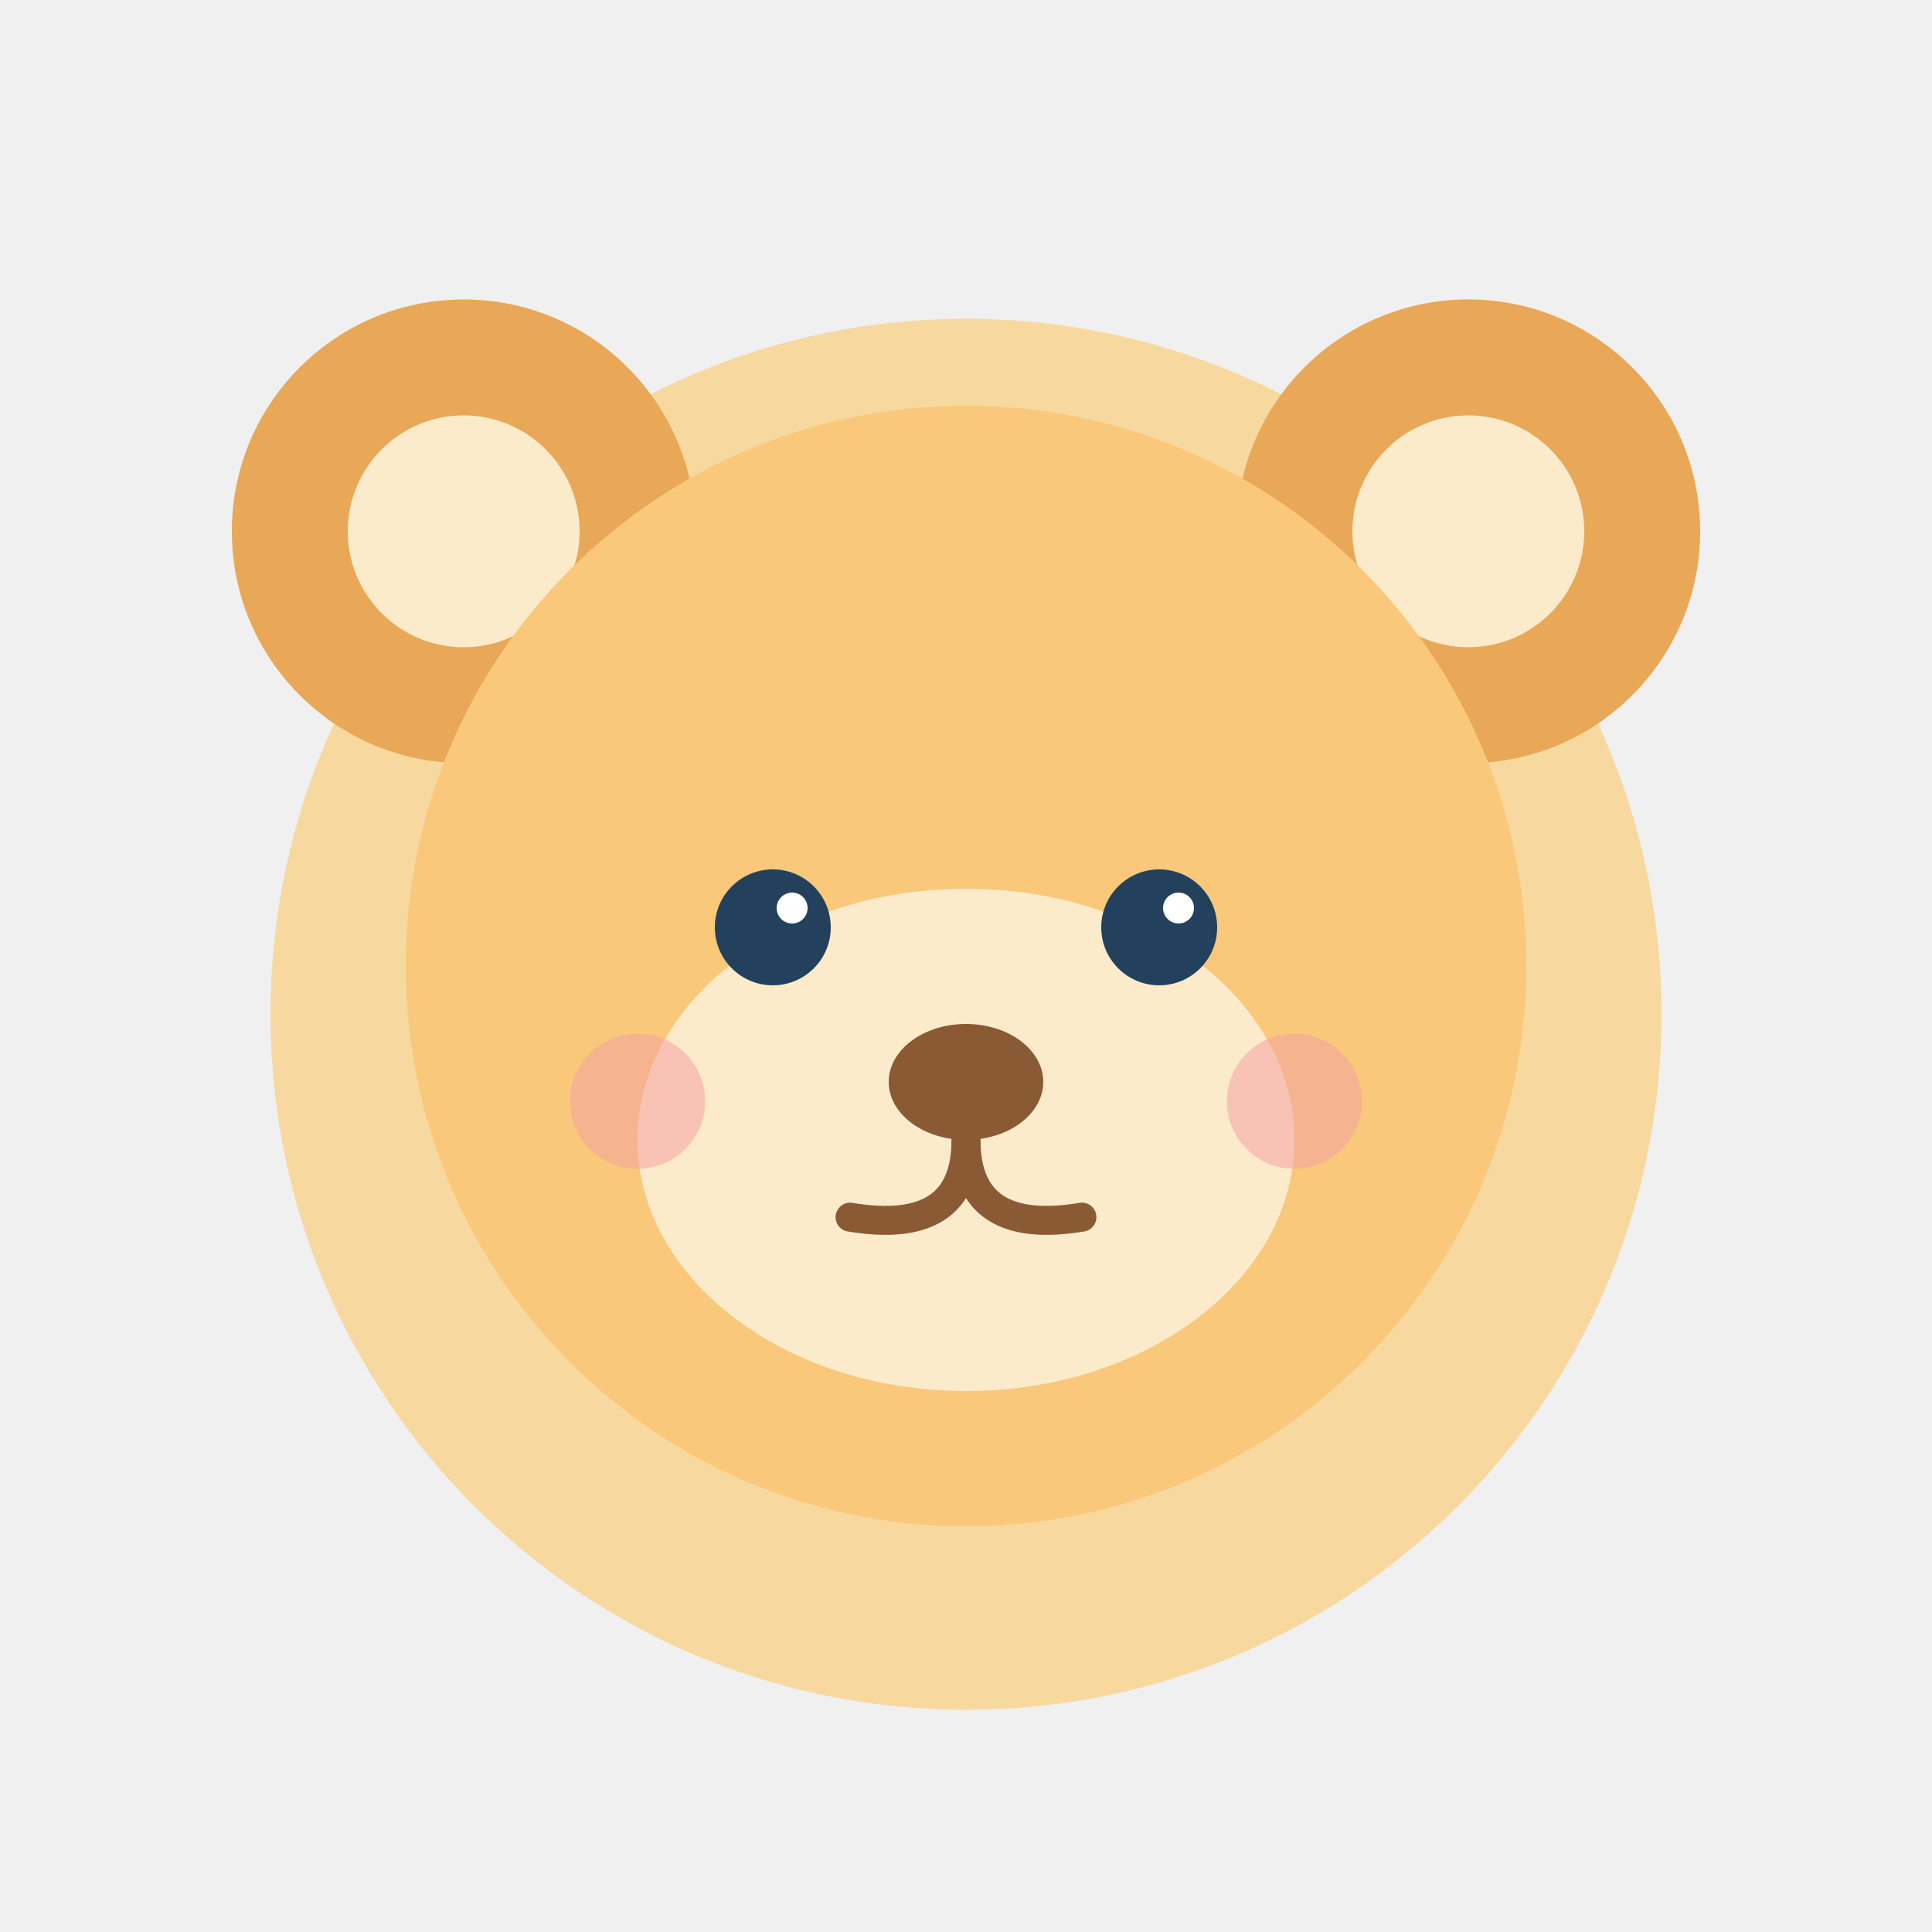
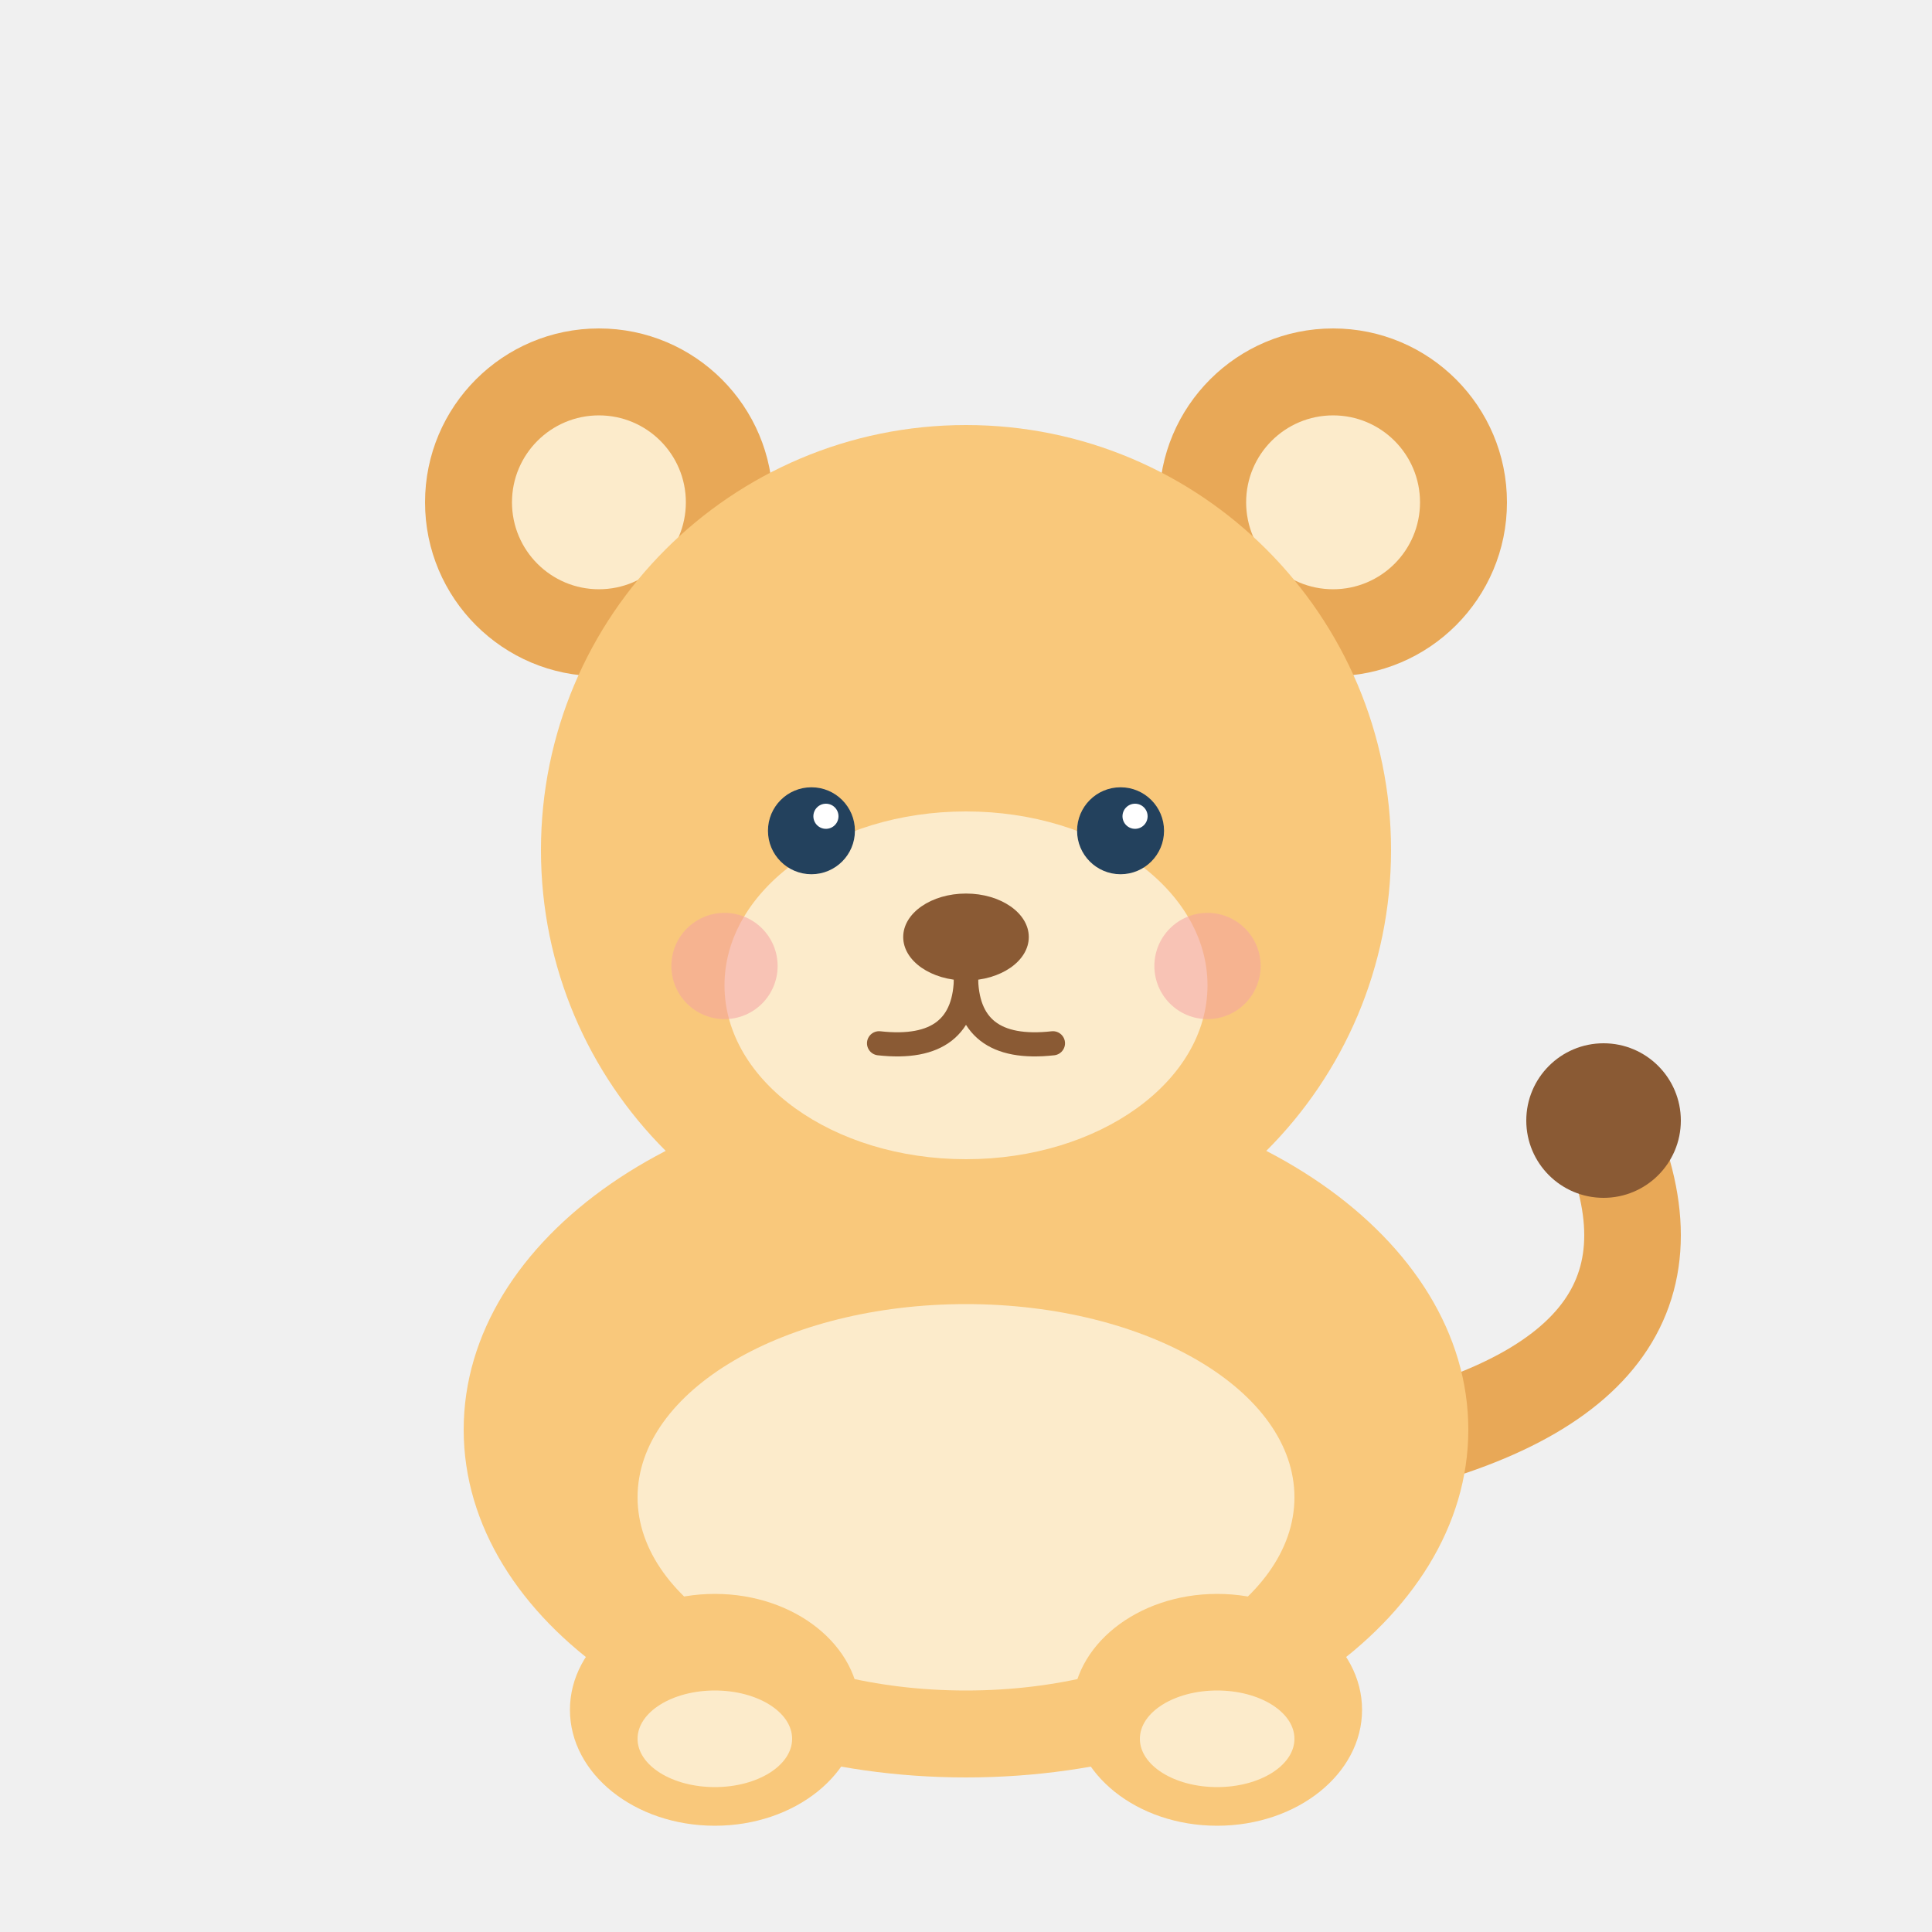
<svg xmlns="http://www.w3.org/2000/svg" width="200" height="200" viewBox="0 0 200 200">
-   <circle cx="100" cy="105" r="72" fill="#F7D9A0" />
-   <circle cx="48" cy="55" r="24" fill="#E8A857" />
-   <circle cx="152" cy="55" r="24" fill="#E8A857" />
-   <circle cx="48" cy="55" r="12" fill="#FCEBCB" />
-   <circle cx="152" cy="55" r="12" fill="#FCEBCB" />
-   <circle cx="100" cy="100" r="58" fill="#F9C87B" />
-   <ellipse cx="100" cy="118" rx="34" ry="26" fill="#FCEBCB" />
-   <circle cx="80" cy="96" r="6" fill="#23415D" />
-   <circle cx="120" cy="96" r="6" fill="#23415D" />
-   <circle cx="82" cy="94" r="1.6" fill="#FFFFFF" />
-   <circle cx="122" cy="94" r="1.6" fill="#FFFFFF" />
-   <ellipse cx="100" cy="112" rx="8" ry="6" fill="#8A5A34" />
-   <path d="M100 118 Q100 128 88 126" fill="none" stroke="#8A5A34" stroke-width="3" stroke-linecap="round" />
-   <path d="M100 118 Q100 128 112 126" fill="none" stroke="#8A5A34" stroke-width="3" stroke-linecap="round" />
-   <circle cx="66" cy="114" r="7" fill="#F4A3A3" opacity="0.55" />
-   <circle cx="134" cy="114" r="7" fill="#F4A3A3" opacity="0.55" />
+   <path d="M142 150 Q178 142 166 116" fill="none" stroke="#E8A857" stroke-width="10" stroke-linecap="round" />
+   <circle cx="166" cy="116" r="8" fill="#8A5A34" />
+   <ellipse cx="100" cy="148" rx="52" ry="36" fill="#F9C87B" />
+   <ellipse cx="100" cy="155" rx="34" ry="20" fill="#FCEBCB" />
+   <ellipse cx="74" cy="177" rx="15" ry="12" fill="#F9C87B" />
+   <ellipse cx="126" cy="177" rx="15" ry="12" fill="#F9C87B" />
+   <ellipse cx="74" cy="180" rx="8" ry="5" fill="#FCEBCB" />
+   <ellipse cx="126" cy="180" rx="8" ry="5" fill="#FCEBCB" />
+   <circle cx="62" cy="52" r="18" fill="#E8A857" />
+   <circle cx="138" cy="52" r="18" fill="#E8A857" />
+   <circle cx="62" cy="52" r="9" fill="#FCEBCB" />
+   <circle cx="138" cy="52" r="9" fill="#FCEBCB" />
+   <circle cx="100" cy="88" r="44" fill="#F9C87B" />
+   <ellipse cx="100" cy="102" rx="25" ry="18" fill="#FCEBCB" />
+   <circle cx="84" cy="86" r="4.5" fill="#23415D" />
+   <circle cx="116" cy="86" r="4.5" fill="#23415D" />
+   <circle cx="85.5" cy="84.5" r="1.3" fill="#FFFFFF" />
+   <circle cx="117.5" cy="84.5" r="1.3" fill="#FFFFFF" />
+   <ellipse cx="100" cy="97" rx="6.5" ry="4.5" fill="#8A5A34" />
+   <path d="M100 101 Q100 109 91 108" fill="none" stroke="#8A5A34" stroke-width="2.5" stroke-linecap="round" />
+   <path d="M100 101 Q100 109 109 108" fill="none" stroke="#8A5A34" stroke-width="2.5" stroke-linecap="round" />
+   <circle cx="75" cy="100" r="5.5" fill="#F4A3A3" opacity="0.55" />
+   <circle cx="125" cy="100" r="5.5" fill="#F4A3A3" opacity="0.55" />
</svg>
